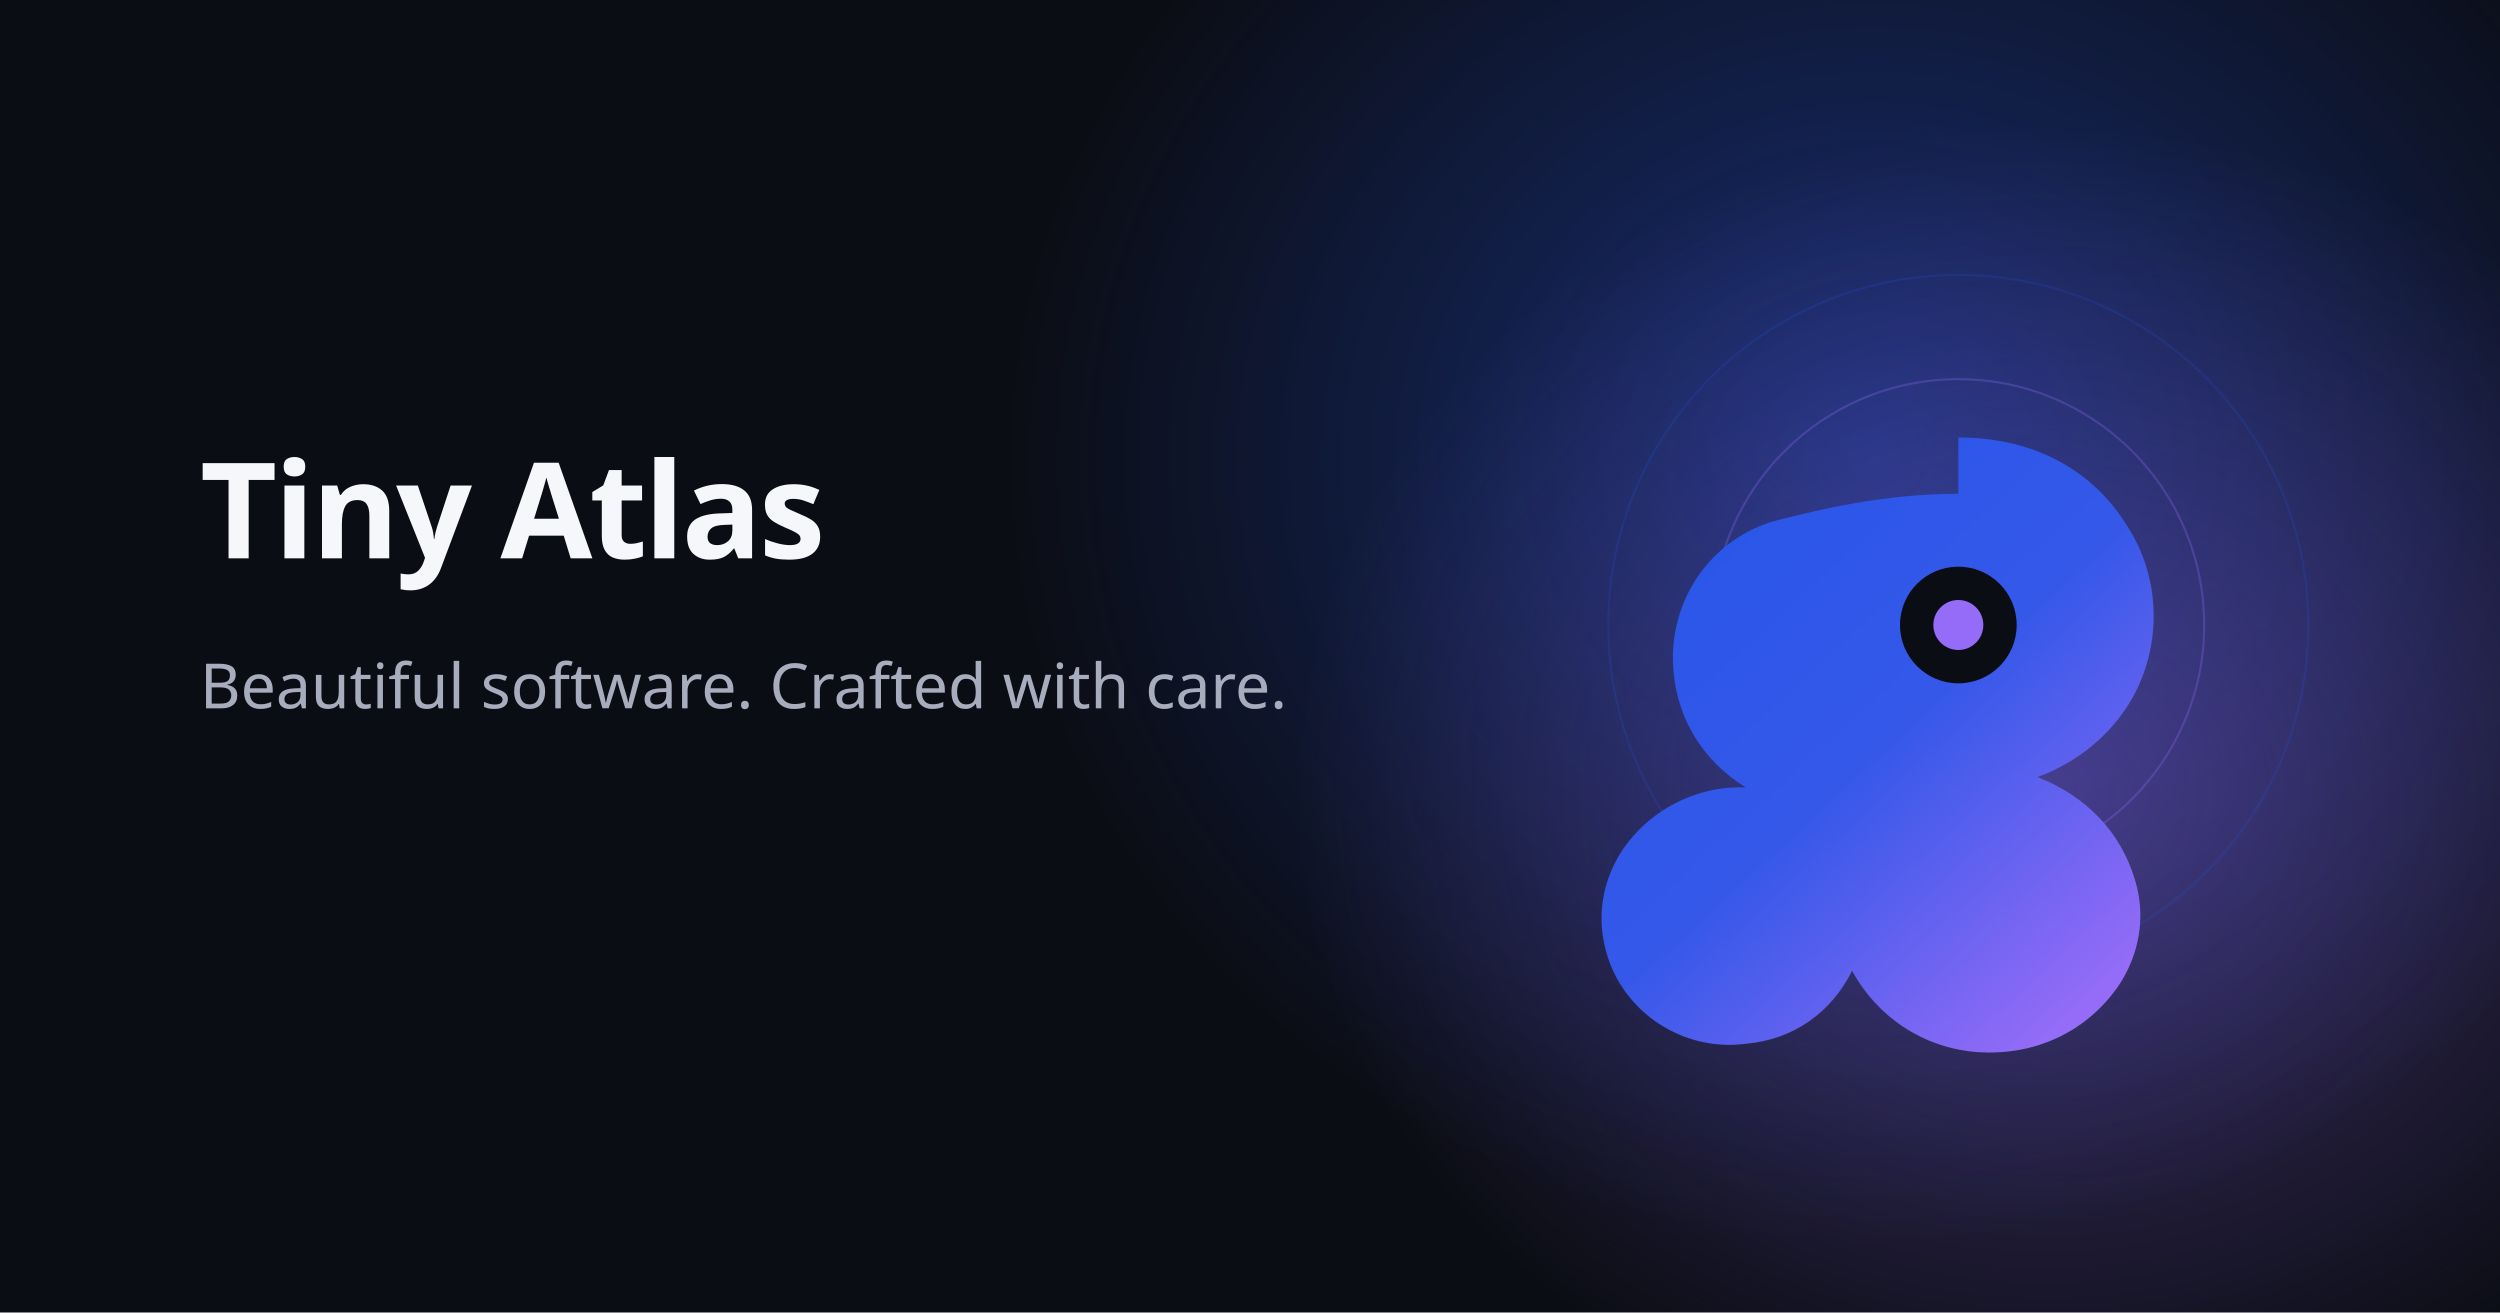
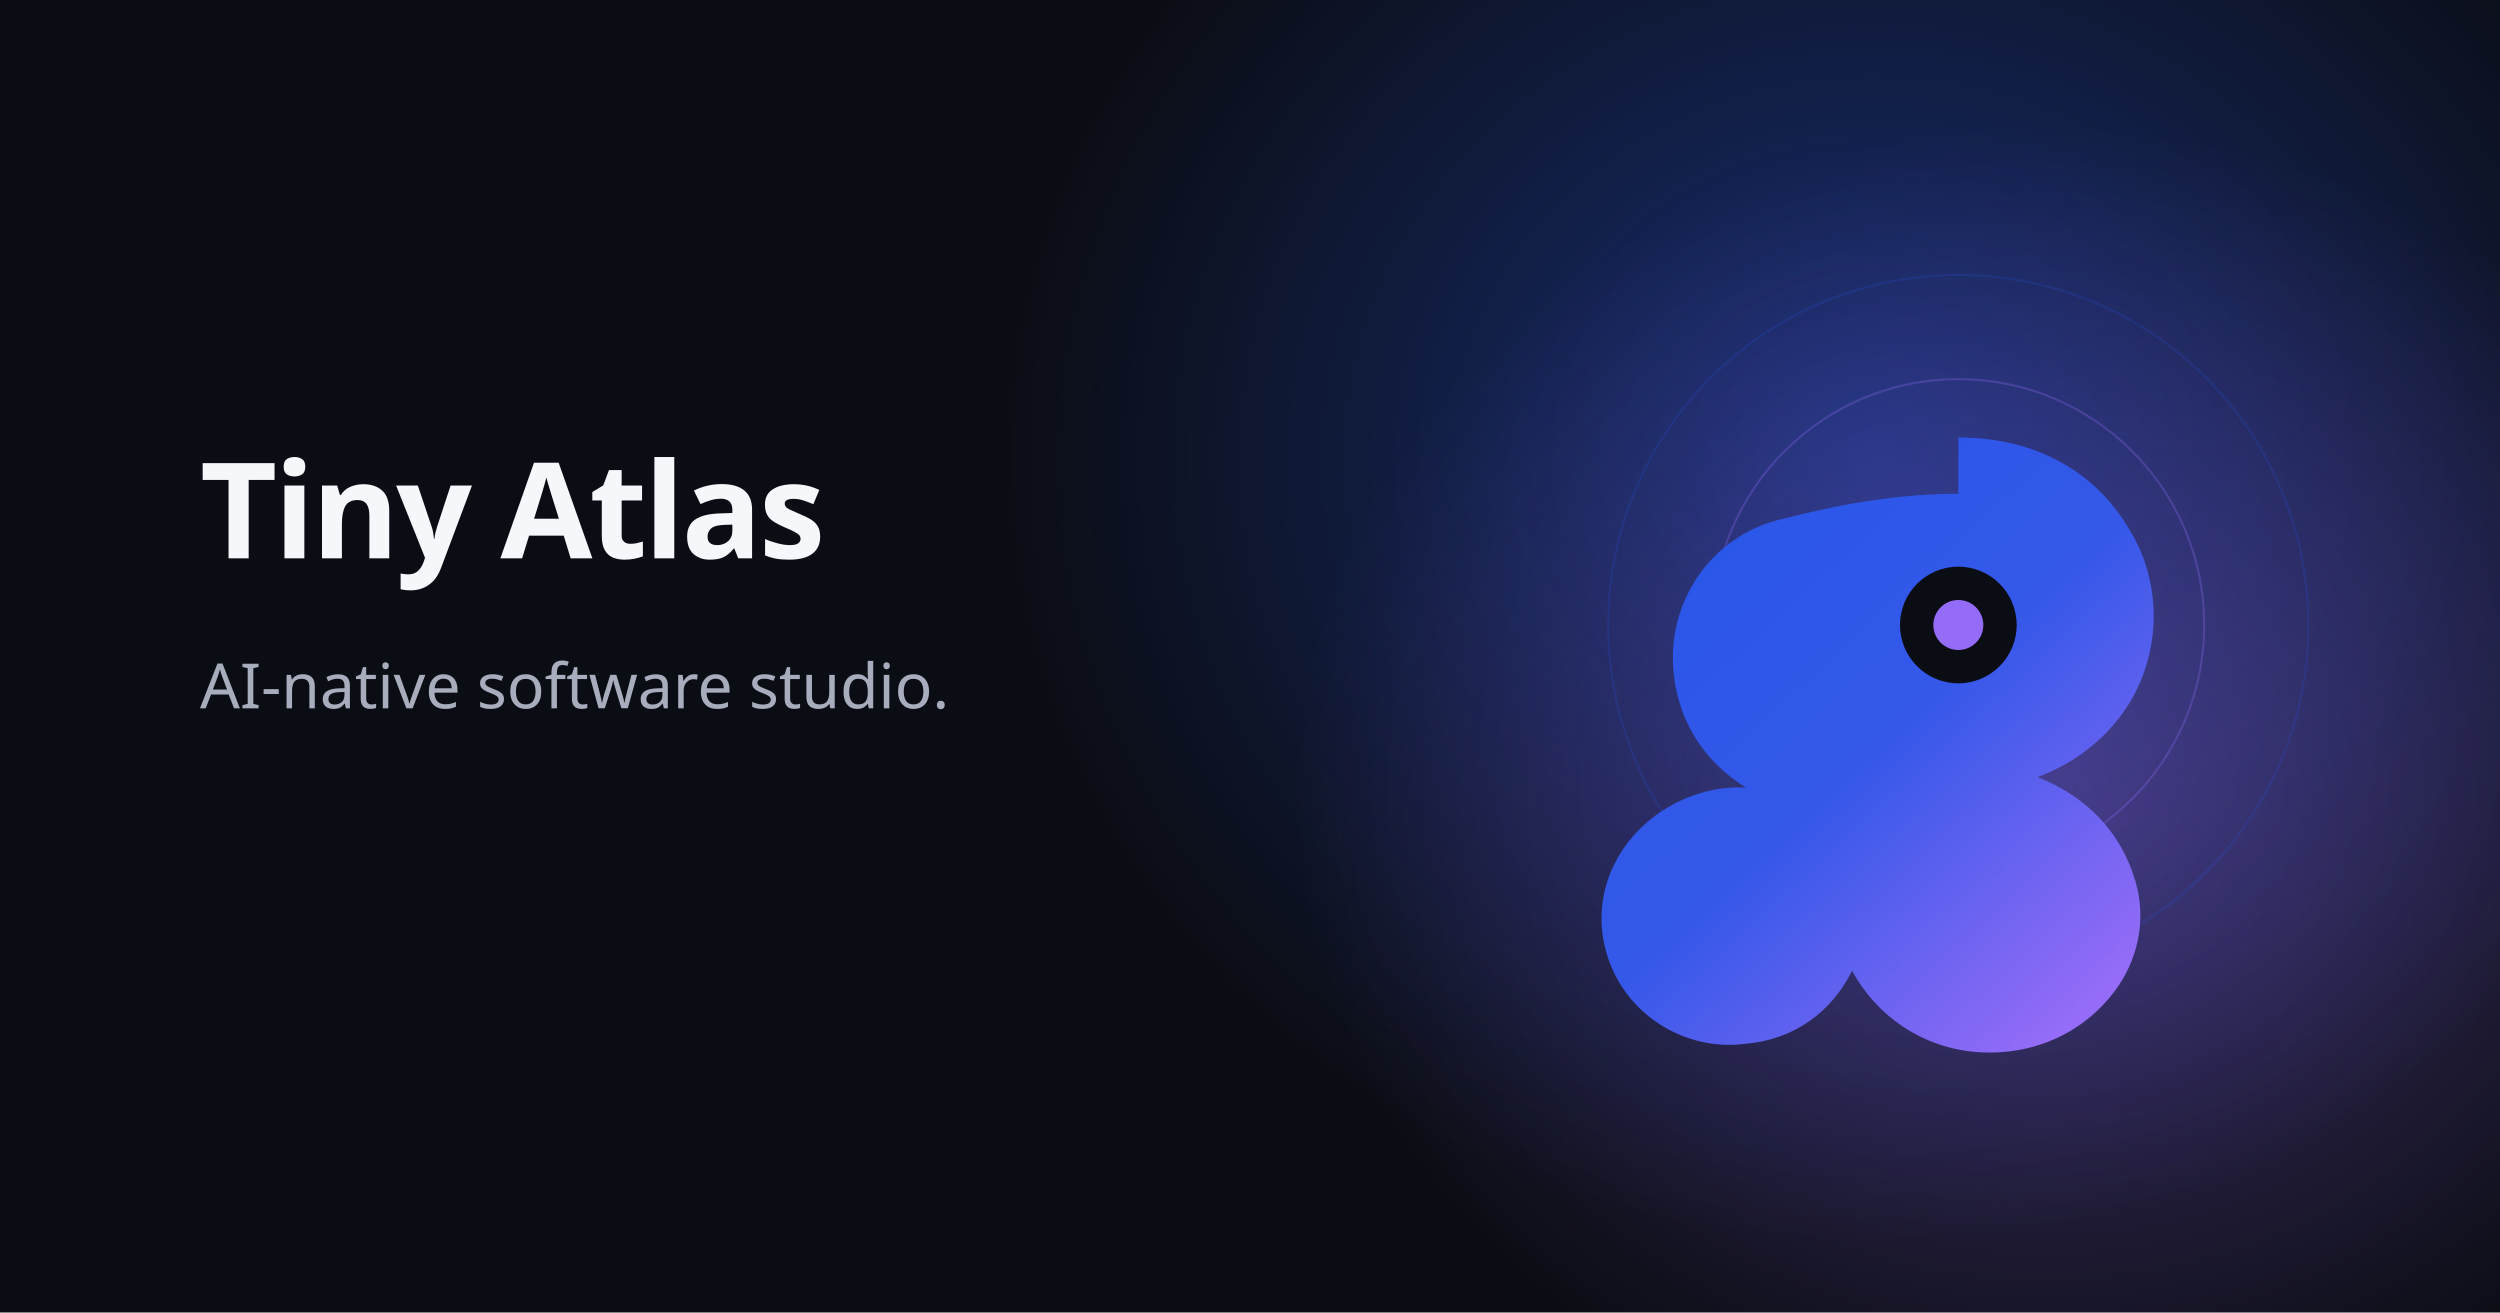
<svg xmlns="http://www.w3.org/2000/svg" width="1200" height="630" viewBox="0 0 1200 630" fill="none">
  <rect width="1200" height="630" fill="#0B0D14" />
  <defs>
    <radialGradient id="bloom" cx="0" cy="0" r="1" gradientUnits="userSpaceOnUse" gradientTransform="translate(900 220) rotate(90) scale(380 420)">
      <stop stop-color="#2556E9" stop-opacity="0.45" />
      <stop offset="1" stop-color="#2556E9" stop-opacity="0" />
    </radialGradient>
    <radialGradient id="bloom2" cx="0" cy="0" r="1" gradientUnits="userSpaceOnUse" gradientTransform="translate(980 380) rotate(90) scale(320 360)">
      <stop stop-color="#956CF7" stop-opacity="0.4" />
      <stop offset="1" stop-color="#956CF7" stop-opacity="0" />
    </radialGradient>
    <linearGradient id="mark" x1="820" y1="170" x2="1060" y2="430" gradientUnits="userSpaceOnUse">
      <stop stop-color="#2556E9" />
      <stop offset="0.55" stop-color="#3558E9" />
      <stop offset="1" stop-color="#956CF7" />
    </linearGradient>
  </defs>
  <rect width="1200" height="630" fill="url(#bloom)" />
  <rect width="1200" height="630" fill="url(#bloom2)" />
  <circle cx="940" cy="300" r="118" stroke="#956CF7" stroke-opacity="0.28" fill="none" />
  <circle cx="940" cy="300" r="168" stroke="#2556E9" stroke-opacity="0.18" fill="none" />
  <path d="M940 210c38 0 66 17 82 44 15 24 16 56 1 82-10 17-26 30-45 37 23 9 40 26 47 50 5 17 2 35-8 50-15 22-40 34-68 32-26-2-48-17-60-39-10 20-28 33-51 35-30 4-59-15-67-44-6-21 0-43 16-59 13-13 32-21 51-20-21-13-34-34-35-60-1-33 21-62 53-69 16-4 48-12 84-12Z" fill="url(#mark)" />
  <circle cx="940" cy="300" r="28" fill="#0B0D14" />
  <circle cx="940" cy="300" r="12" fill="#956CF7" />
  <text x="96" y="268" fill="#F5F7FA" font-family="Manrope, ui-sans-serif, system-ui, sans-serif" font-size="64" font-weight="700" letter-spacing="-1.5">Tiny Atlas</text>
-   <text x="96" y="340" fill="#A8ADBE" font-family="Manrope, ui-sans-serif, system-ui, sans-serif" font-size="30" font-weight="500">Beautiful software. Crafted with care.</text>
+   <text x="96" y="340" fill="#A8ADBE" font-family="Manrope, ui-sans-serif, system-ui, sans-serif" font-size="30" font-weight="500">AI-native software studio.</text>
</svg>
